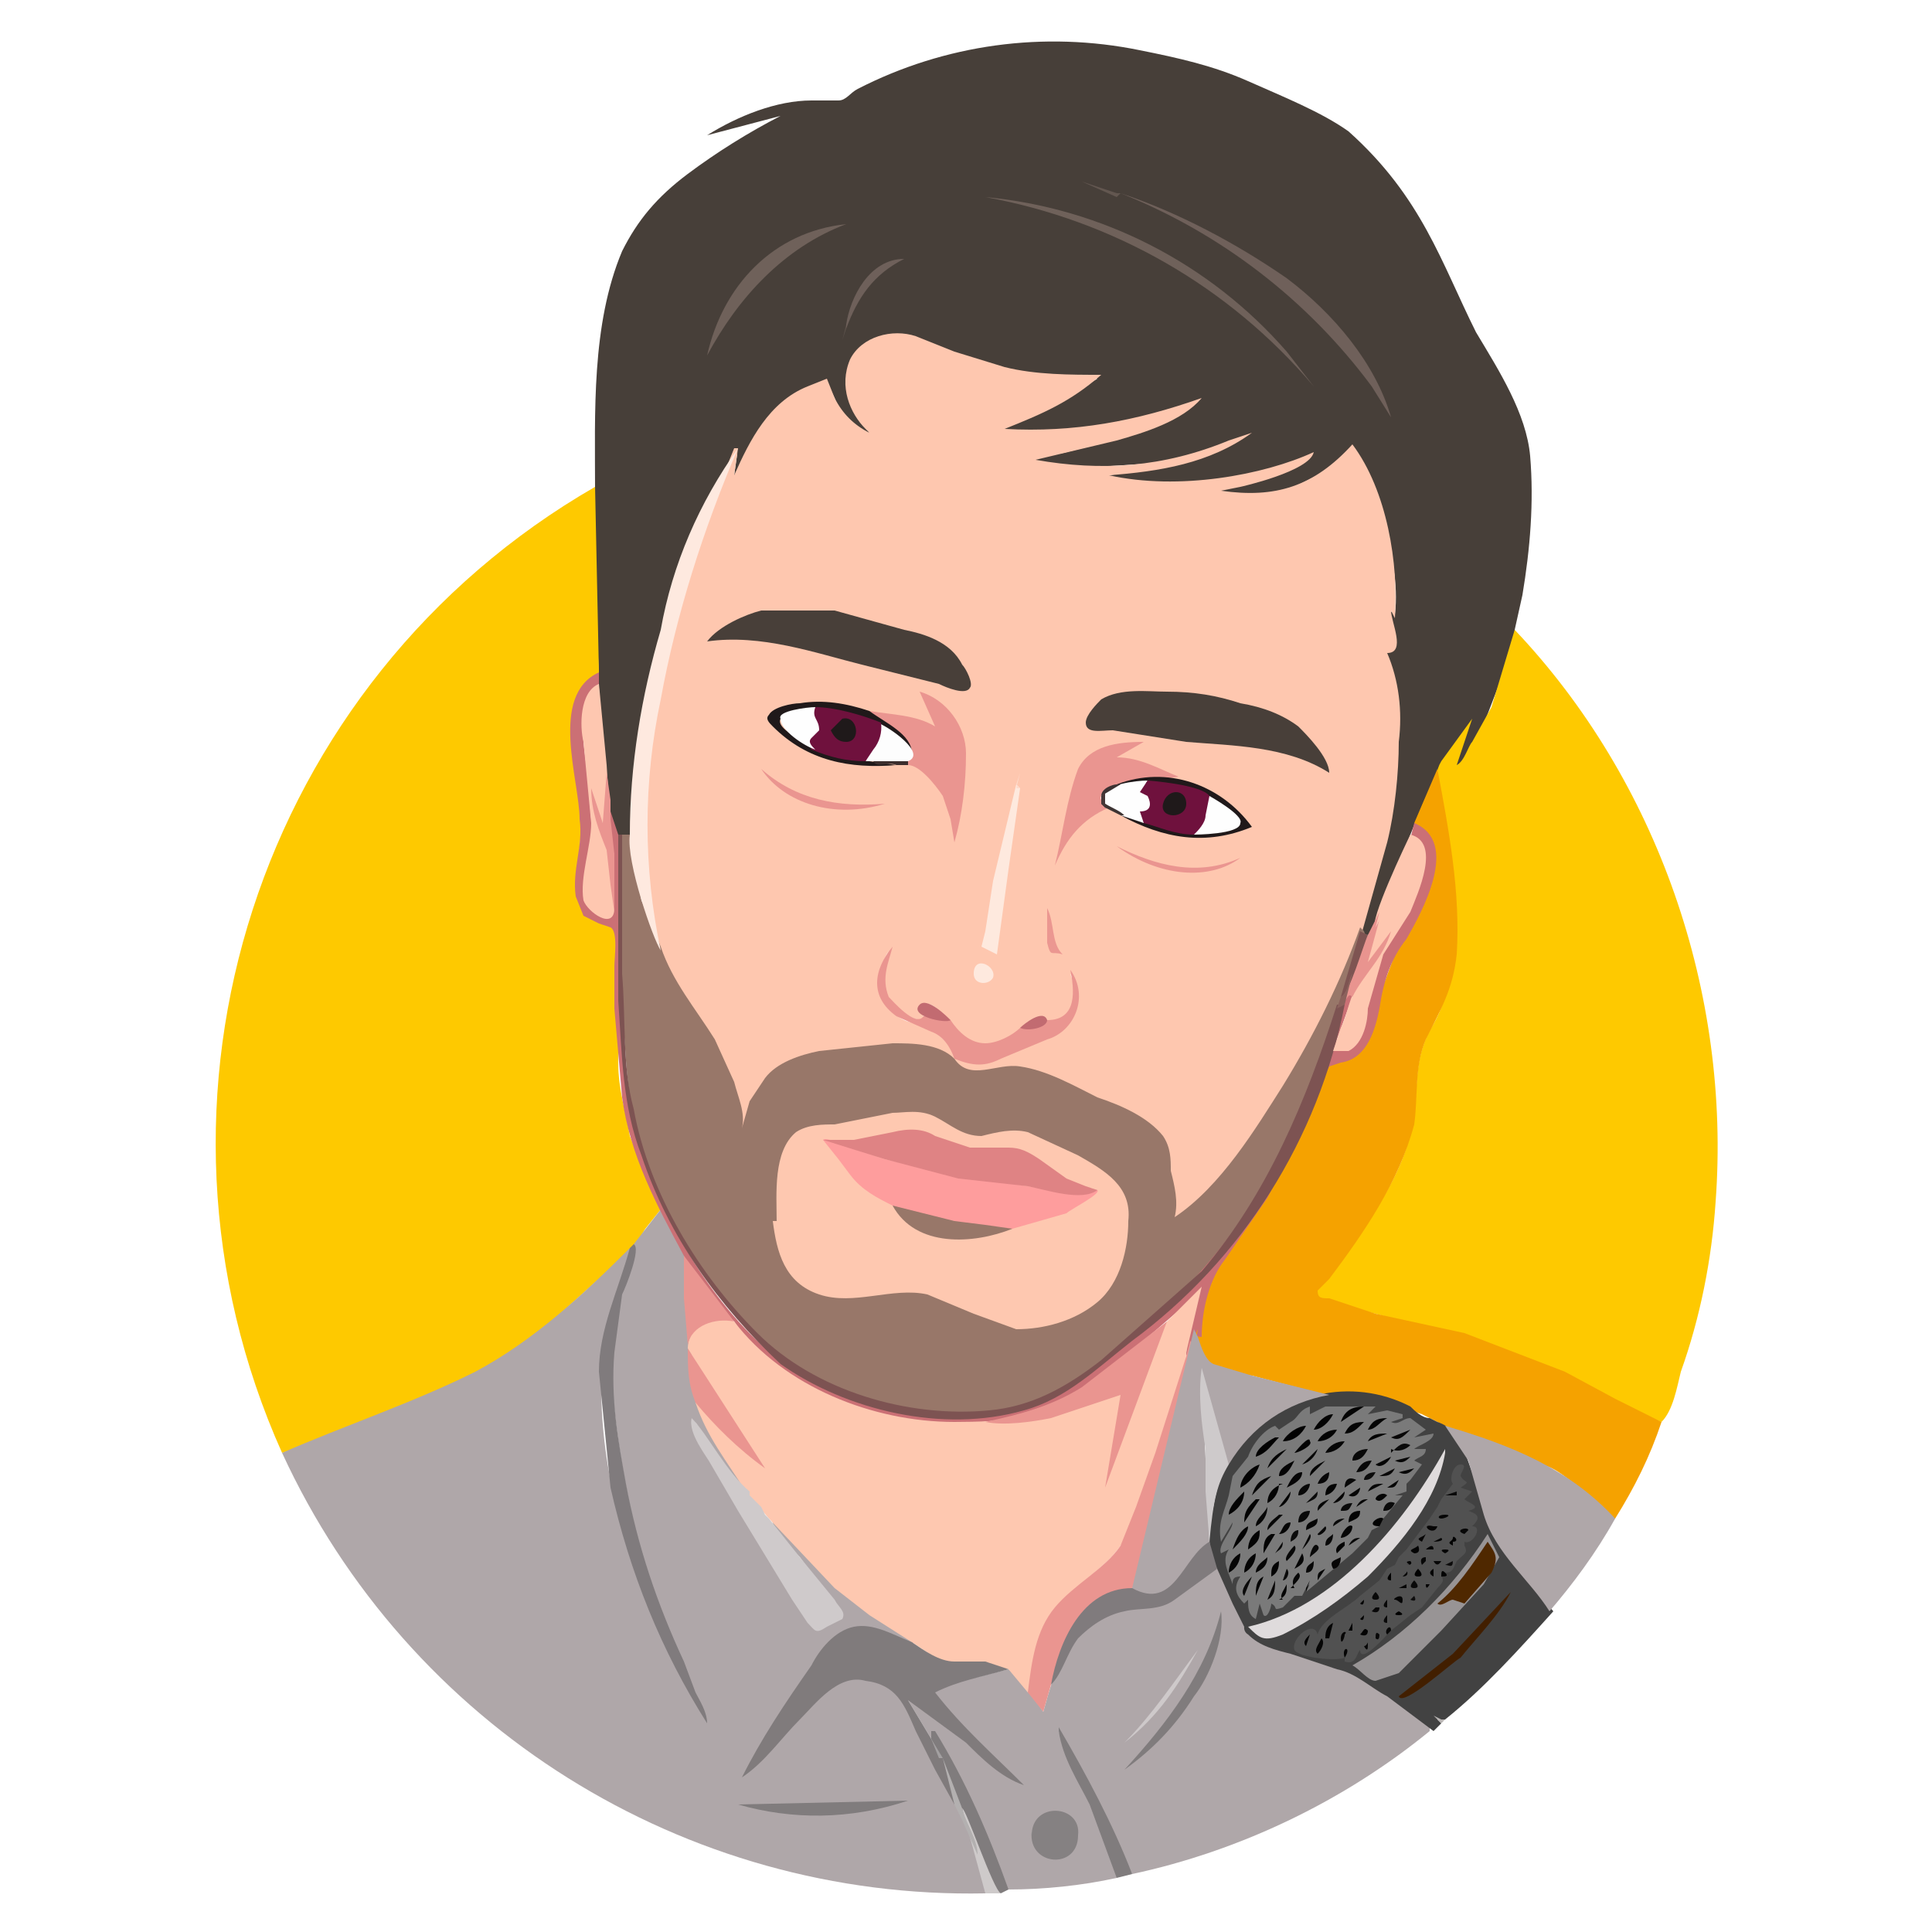
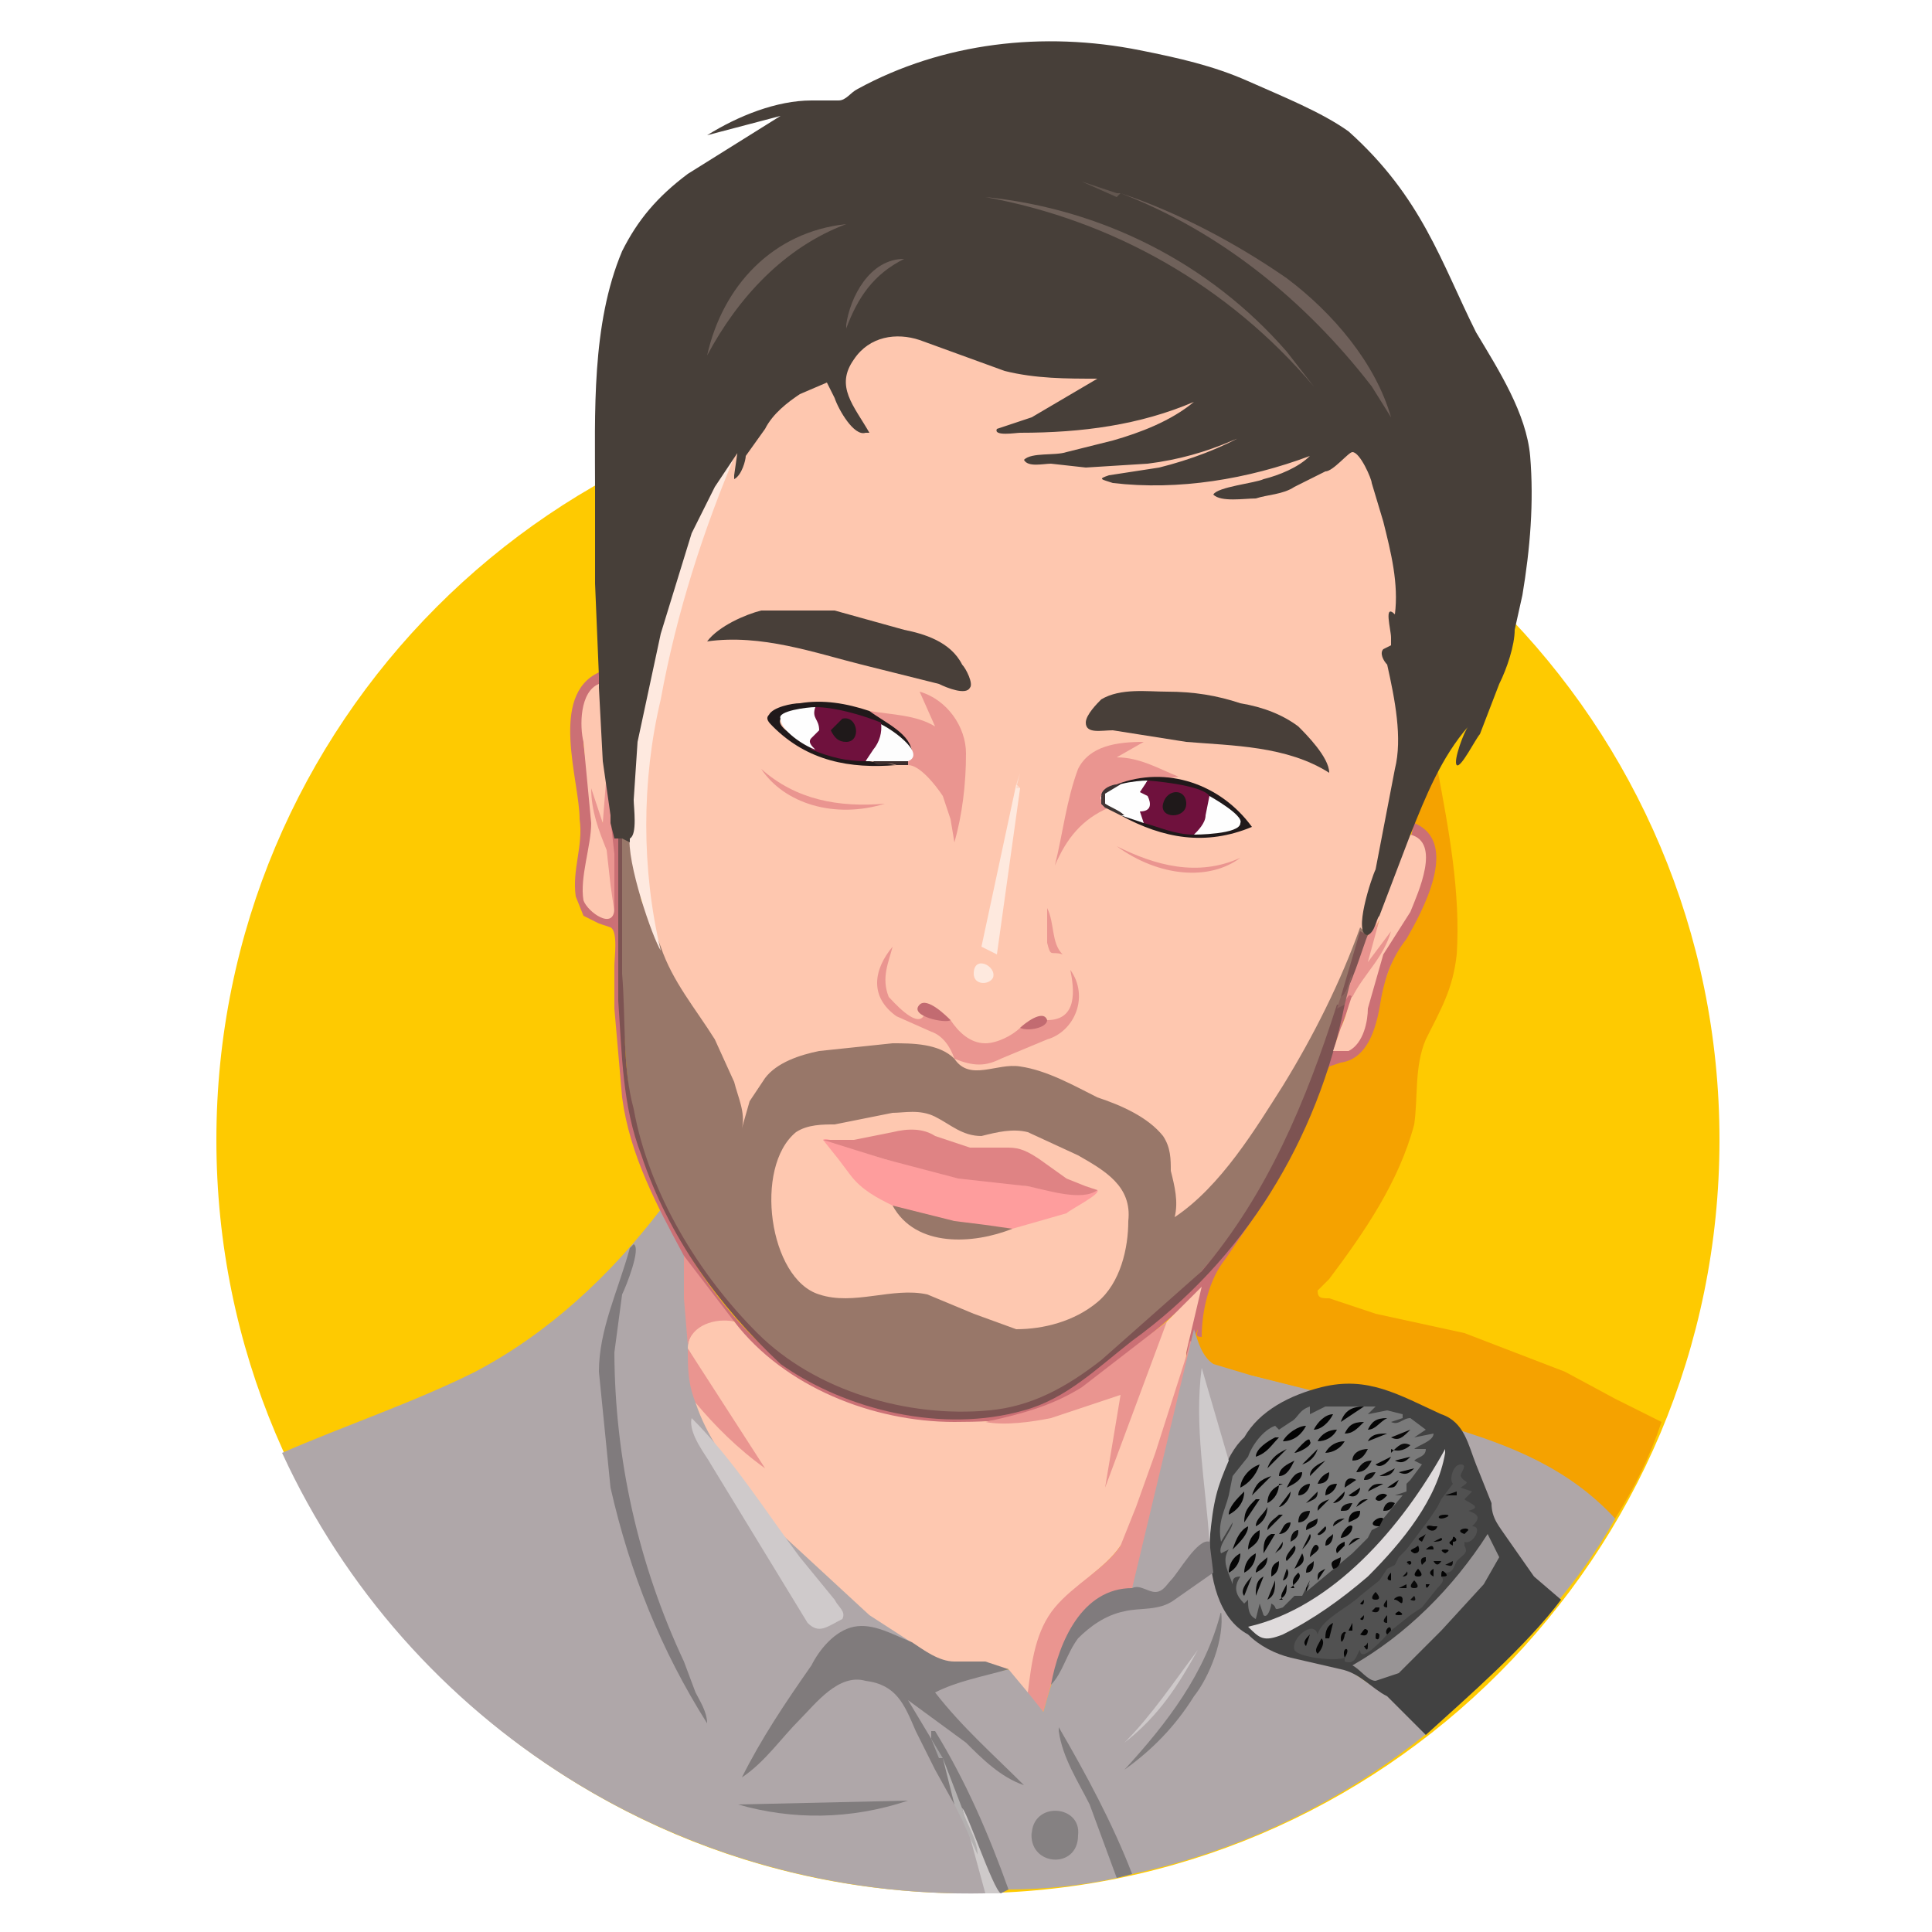
<svg xmlns="http://www.w3.org/2000/svg" width="500" height="500" viewBox="0 0 500 500" fill="none">
-   <path d="m394 154-2 9c0 4-2 10-4 14l-5 13c-1 1-5 9-6 8s2-9 3-10c-7 8-11 18-15 28l-8 21c-1 1-1 4-3 5-4 0 1-15 2-17l5-26c2-8 0-18-2-27-1-1-2-3-1-4l2-1v-2c0-2-2-9 1-6 1-8-1-16-3-24l-3-10c0-1-3-8-5-8-1 0-5 5-7 5l-8 4c-3 2-7 2-10 3-3 0-9 1-11-1 1-2 11-3 13-4 4-1 9-3 12-6-16 6-34 9-51 7-3-1-4-1-1-2l13-2c8-2 16-5 23-9h1l-5 2c-7 3-14 5-22 6l-16 1-9-1c-2 0-6 1-7-1 2-2 8-1 11-2l12-3c7-2 15-5 21-10-14 6-29 8-45 8-1 0-7 1-6-1l9-3 17-10c-8 0-16 0-24-2l-22-8c-6-2-13-1-17 5-5 7 0 12 4 19h-1c-3 1-7-6-8-9l-2-4-7 3c-3 2-7 5-9 9l-5 7c0 1-1 5-3 6v-1l1-7v1l-6 9-6 12-8 26-6 28-1 15c0 2 1 9-1 10v1l-2-1h-2l-1-4v-2l-2-14-1-19v-3l-1-24v-24c0-20-1-43 7-62 4-8 9-14 17-20a172 172 0 0 1 24-15l-19 5c8-5 18-9 27-9h7c2 0 3-2 5-3a111 111 0 0 1 73-10c10 2 19 4 28 8s19 8 26 13c19 17 24 34 33 52 6 10 13 21 14 32 1 12 0 24-2 36Z" fill="#473F39" />
-   <path d="m171 313-4 5-3 5-9 8c-8 7-16 15-25 21-14 7-28 14-43 19l-8 3-6 2a196 196 0 0 1 81-250l1 48-4 5c-2 3-2 5-2 8-1 7 0 14 1 20s0 13-1 20l2 8c1 3 3 3 6 4 2 1 4 1 4 4l-1 11v21c0 7 2 13 3 19l4 10 4 9Z" fill="#FEC900" />
-   <path d="M255 490A196 196 0 0 1 73 376c16-7 34-13 50-21 15-8 28-20 40-32 2 2-3 11-4 13l-3 15c-1 10 0 22 2 32 5 22 14 42 24 61-14-28-22-59-24-91 1-11 3-21 6-31l7-9c2 1 4 7 5 9 2 3 2 4 2 7l1 20c0 7 1 13 4 19l6 10c1 1 6 6 5 8-2 1-13-16-14-18 7 17 17 32 27 47 2 3 3 7 6 6 5-3 5-4 2-7l-8-11c-2-2-8-8-7-10 2 0 5 5 6 7l10 10 10 8c1 0 11 5 11 7-1 1-6-1-7-2l-7-2c-5 0-8 4-11 8-7 9-13 19-18 29 4-6 10-12 15-16 5-5 10-10 18-7 7 2 9 8 12 14l5 11 4 7 2 4 3 10c0 2 3 8 2 9Z" fill="#AFA7A9" />
-   <path d="M444 311c-1 15-4 30-9 44-1 4-2 10-5 13-16-6-31-15-48-21l-26-7-12-3c-4-1-4-2-2-5 10-13 22-27 24-44 1-8 0-15 5-23 4-7 5-16 6-24l-3-30c-1-4-4-9-1-14l8-11-4 12c2-1 3-5 4-6l5-9 6-20c37 39 56 94 52 148Z" fill="#FEC900" />
-   <path d="m370 447-12-9c-4-2-8-6-12-7l-13-4-6-2c-2 0-3-2-4-3l-3-7c-1-2-3-8-5-9s-8 5-9 6c-5 4-12 2-17 3-12 4-16 17-19 28-2-3-6-9-9-11l-12 3-7 2c-2 1 0 2 1 4 6 7 13 15 21 20l-20-15c-2-1-9-8-9-6l6 10 10 17 5 11c1 2 2 10 5 11 9 0 19-1 28-3 1-2-2-7-3-9l-4-11-5-10-3-8 14 27c0 3 3 8 5 10 28-6 55-19 77-37v-1Z" fill="#AFA7A9" />
-   <path d="M430 368c-3 9-7 17-12 25-2 1-7-6-8-7-4-3-7-6-11-7l-25-10-6-3-9-3c-5-2-10-1-16-2l-19-5-12-1-3-9 4-16 6-9c6-9 13-17 17-27l4-10c1-2 2-8 4-9l7-2c2-1 3-8 4-10l6-16c4-6 8-12 9-19 1-3 2-6 1-9l-2-3-3-3 6-14c3 16 6 32 5 48-1 9-4 14-8 22-3 7-2 15-3 22-4 15-13 28-22 40l-3 3c0 2 1 2 3 2l12 4 23 5 26 10 13 7 12 6Z" fill="#F5A200" />
-   <path d="M402 417c-9 10-18 20-28 28h-2l1 1-2 2-12-9c-4-2-8-6-13-7l-12-4c-4-1-8-2-11-5a2 2 0 0 1-1-2l-1-2-2-4-4-9c-3-4-2-12-1-16 1-6 3-12 7-16a35 35 0 0 1 44-10c1 1 3 3 5 3l2 1c6 2 7 8 9 13l4 10c0 4 2 6 4 9l7 10 6 7Z" fill="#424242" />
+   <ellipse cx="250.5" cy="295" rx="194.5" ry="195" fill="#FECA01" />
+   <path d="M255 490A196 196 0 0 1 73 376c16-7 34-13 50-21 19-10 35-25 48-42 2 1 4 7 5 9 12 19 106 141 79 168Z" fill="#AFA7A9" />
+   <path d="m370 447-12-9c-4-2-8-6-12-7l-13-4-6-2c-2 0-3-2-4-3l-3-7c-1-2-3-8-5-9s-8 5-9 6c-5 4-12 2-17 3-12 4-16 17-19 28-2-3-6-9-9-11-9 2-18 3-26 8l21 38c1 2 2 10 5 11 9 0 19-1 28-3l4-1c28-6 55-19 77-37v-1Z" fill="#AFA7A9" />
+   <path d="M430 368c-3 9-7 17-12 25-2 1-7-6-8-7l-12-6-24-11-6-3-9-3c-5-2-10-1-16-2l-19-5-12-1-3-9 4-16 6-9c6-9 13-17 17-27l4-10c1-2 2-8 4-9l7-2c2-1 3-8 4-10l6-16c4-6 8-12 9-19 1-3 2-6 1-9l-2-3-3-3 6-14c3 16 6 32 5 48-1 9-4 14-8 22-3 7-2 15-3 22-4 15-13 28-22 40l-3 3c0 2 1 2 3 2l12 4 23 5 26 10 13 7 12 6Z" fill="#F5A200" />
  <path d="M418 393c-5 9-11 17-17 24-5-8-14-15-17-25l-4-14-6-9c17 5 32 11 44 24Z" fill="#AFA7A9" />
  <path d="m261 489-2 1c-3-1-4-7-5-9l-3-8-5-11c-1-2-1-5-3-7l-2-5v-2h1c8 13 14 27 19 41Zm32-4-4 1-7-19c-3-6-7-12-8-19v-1c7 12 14 25 19 38Z" fill="#807C7D" />
  <path d="M259 490h-4l-6-22c1 0 8 21 10 22Z" fill="#CECACA" />
-   <path d="m374 445-1 1-2-2 2 1h1Z" fill="#B9B5B4" />
-   <path d="M190 123c4-9 9-19 19-23l5-2 2 5c2 4 5 7 9 9l-1-1c-4-4-7-11-4-18 3-6 11-8 17-6l10 4 13 4c8 2 17 2 25 2-8 7-15 10-25 14 18 1 34-2 51-8-5 6-15 9-22 11l-21 5c17 3 33 2 50-5l6-2c-11 8-24 10-37 11 18 4 40 0 53-6-1 5-19 9-19 9l-5 1c14 2 24-1 34-12 9 12 12 31 11 45l-1-2c0 3 4 11-1 11 3 7 4 15 3 23 0 8-1 18-3 26l-7 25-11 23c-8 15-11 28-22 40-2 2-9 9-12 10-1 1-3 2-4 0l-2-10c-2-8-2-10-10-15l-22-11c-4-1-7-3-12-1h-6c-1-1-5-4-4-6l5 2 6-1 12-6c7-2 12-9 7-16 2 5 1 13-6 13-4-3-6 1-9 3-4 2-7 3-11 2s-5-6-8-8c0-1-3-3-4-2-2 1 0 2 0 3-1 3-8-3-9-4-2-4-2-9 0-13-4 7-4 14 4 18 2 1 6 1 8 3 1 1 6 5 5 7h-15c-13 1-28-6-34 11l-6 7c-2-2-2-9-3-12l-5-12-8-11c-2-3-6-8-6-12 1-2-1-6-1-8l-1-8-1-18c0-22 4-44 12-65l5-16 4-9 2-5h1l-1 7Z" fill="#FEC7AF" />
+   <path d="m352 243 7-25c6-24 21-86 8-103l-46-48-125 8c-20 48-29 83-29 136-4 28 4 65 25 86 25-17 50-21 59-18 7 0 12-1 18 1 19 9 30 15 34 36 1 2 3 1 4 0 3-1 10-8 12-10 15-17 23-42 33-63Z" fill="#FEC7AF" />
  <path d="M171 245c3 9 9 16 14 24l5 11c1 4 3 8 2 12l2-7 4-6c3-4 9-6 14-7l19-2c5 0 12 0 16 4 4 6 11 1 17 2 7 1 14 5 20 8 6 2 13 5 17 10 2 3 2 6 2 9 1 4 2 8 1 12 12-8 21-23 28-34 8-13 15-27 20-41l1 1c1 2-2 6-2 8l-3 9-7 18c-4 11-9 23-15 33s-13 20-22 28-18 17-29 22c-20 12-47 8-67-3-10-6-17-15-24-24-7-10-13-21-17-32-5-13-5-27-6-41v-34c0-2-2-7 0-9h2l3 17 3 7 2 5Z" fill="#987769" />
-   <path d="M366 213c12 5 2 23-2 30-4 5-6 11-7 18-1 5-3 13-10 14l-3 1-2 4-4 10-10 20-11 16c-4 5-6 13-6 20-2 0-1-1-1-2l-3 7c0-6 2-11 3-16-11 9-21 19-33 26s-25 8-38 7-25-6-36-13c-5-3-10-8-13-13-5-5-11-11-13-17-7-13-14-26-16-41l-2-23v-11c0-2 1-9-1-10l-3-1-4-2-2-5c-1-7 2-13 1-20 0-10-8-32 5-38v3c-6 6-4 15-3 23l1 12c1 4-1 8-1 12-1 4-1 8 1 11 2 2 4 2 5 0v-6l1-7c0-2-3-10-1-12l2 6v36c1 12 1 25 4 38 5 21 17 43 33 58 17 15 45 22 67 16 11-3 20-10 28-17a156 156 0 0 0 44-57l7-19 3-9s3-7 4-4l-4 11c-1 4 1 3 4 1 4-5 4-13 6-19 2-7 7-12 10-19 1-3 3-7 2-11 0-3-1-1-3-4l1-4Z" fill="#CB7075" />
-   <path d="M163 216c0-18 3-36 8-53 3-17 10-33 20-47-9 21-16 43-20 65a156 156 0 0 0 0 65c-2-3-9-23-8-30Z" fill="#FEE9DF" />
-   <path d="M348 260a142 142 0 0 1-55 87c-9 7-17 15-28 18-21 6-46 0-63-12-16-15-29-33-36-54-5-13-5-26-6-40v-43h1v36c1 12 0 24 3 35 4 22 17 43 32 58s39 22 60 20c11-1 20-6 29-13l26-23c17-20 27-44 35-69h2Z" fill="#7D5352" />
+   <path d="M366 213c12 5 2 23-2 30-4 5-6 11-7 18-1 5-3 13-10 14l-3 1-2 4-4 10-10 20-11 16c-4 5-6 13-6 20-2 0-1-1-1-2l-3 7c0-6 2-11 3-16-11 9-21 19-33 26s-25 8-38 7-25-6-36-13c-5-3-10-8-13-13-5-5-11-11-13-17-7-13-14-26-16-41l-2-23v-11c0-2 1-9-1-10l-3-1-4-2-2-5c-1-7 2-13 1-20 0-10-8-32 5-38v3c-6 6-4 15-3 23l1 12c1 4-1 8-1 12-1 4-1 8 1 11 2 2 4 2 5 0v-6l1-7c0-2-3-10-1-12l2 6v36c1 12 1 25 4 38 5 21 17 43 33 58 17 15 45 22 67 16 11-3 20-10 28-17 19-15 34-35 44-57l7-19 3-9s3-7 4-4l-4 11c-1 4 1 3 4 1 4-5 4-13 6-19 2-7 7-12 10-19 1-3 3-7 2-11 0-3-1-1-3-4l1-4Z" fill="#CB7075" />
+   <path d="M163 216c0-18 3-36 8-53 3-17 10-33 20-47-9 21-16 43-20 65-5 21-5 44 0 65-2-3-9-23-8-30Z" fill="#FEE9DF" />
+   <path d="M348 260c-7 35-26 66-55 87-9 7-17 15-28 18-21 6-46 0-63-12-16-15-29-33-36-54-5-13-5-26-6-40v-43h1v36c1 12 0 24 3 35 4 22 17 43 32 58s39 22 60 20c11-1 20-6 29-13l26-23c17-20 27-44 35-69h2Z" fill="#7D5352" />
  <path d="M365 216c8 2 2 15 0 20l-7 11-4 14c0 3-1 9-5 11h-4l2-6c2-4 2-8 5-12l5-16-1 2c-2-1 8-22 9-24Zm-206 19c0 6-7 1-8-2-1-6 2-14 2-20l-2-21c-1-4-1-13 4-15l2 21 1 16c-2 2-5-8-5-10l3 13 3 8v11-1Z" fill="#FEC7B0" />
-   <path d="M255 51a118 118 0 0 1 78 40l7 9c-22-26-52-43-85-49Z" fill="#6F615A" />
-   <path d="M290 50c15 5 30 13 43 22 12 9 23 22 27 36l-5-8a150 150 0 0 0-65-50Z" fill="#6F605A" />
-   <path d="M219 58c-16 6-28 19-36 34 4-18 17-32 36-34Z" fill="#6F615A" />
  <path d="m159 236-1-7-1-9c-2-5-4-10-4-16l3 9 1-13 1 7v5l1 9v15Z" fill="#EA9590" />
  <path d="m357 236-1 4 1-2-3 11 6-8c-2 7-7 11-10 17-1-1-1 0-2 1-1-2 2-7 2-8 1-2 2-8 4-9l3-6Z" fill="#E9948F" />
-   <path d="M219 84c1-7 6-17 15-17-8 4-12 10-15 18v-1Z" fill="#6E605A" />
  <path d="M354 242c-1 2-5 16-7 16l5-17 2 1Z" fill="#7E5452" />
-   <path d="m290 50-1 1-9-4 9 3h1Z" fill="#635750" />
  <path d="M219 84v1l-1 3 1-4Z" fill="#5E524C" />
  <path d="m203 30 1-1-1 1Z" fill="#97928F" />
-   <path d="M164 322c2 1-2 11-3 13l-2 15c-1 12 1 23 3 34 3 16 8 31 15 46l3 8c1 2 3 5 3 8-12-19-20-39-25-61l-3-30c0-11 5-21 8-32l1-1Z" fill="#807B7D" />
-   <path d="m300 344 11-11-4 17c0 5-2 10-4 14l-8 25c-2 4-2 8-5 11-4 6-12 10-17 17l-4 9c-1 2-1 11-3 12l-5-6-5-1h-8l-6-2-6-4-11-7-9-7-17-18-6-7c-5-8-10-14-13-23 2 0 7 7 8 8l9 8-10-15-9-15c0-6 7-9 12-7 13 17 36 26 57 26 12 0 24-1 36-5l7-3c2 1 2 5 1 6l-5 19c1-7 5-17 8-23 2-7 2-12 6-18Z" fill="#FEC8B0" />
+   <path d="M164 322c2 1-2 11-3 13l-2 15a190 190 0 0 0 18 80l3 8c1 2 3 5 3 8-12-19-20-39-25-61l-3-30c0-11 5-21 8-32l1-1Z" fill="#807B7D" />
+   <path d="m300 344 11-11-4 17c0 5-2 10-4 14-3 10-5 28-13 36-4 6-12 10-17 17-2 4-5 20-7 21l-5-6-5-1h-8l-6-2-17-11-26-24-6-8c-5-8-10-14-13-23 2 0 7 7 8 8l9 8-10-15-9-15c0-6 7-9 12-7 13 17 36 26 57 26 12 0 24-1 36-5l7-3c2 1 2 5 1 6l-5 19c1-7 5-17 8-23 2-7 2-12 6-18Z" fill="#FEC8B0" />
  <path d="M236 425c3 2 7 5 11 5h8l6 2c-7 2-13 3-19 6 7 9 15 16 23 24-6-2-11-7-15-11l-15-11 6 10 4 8c0 1 3 8 2 9l-5-9-5-10c-3-7-5-12-13-13-7-2-13 6-17 10-5 5-9 11-15 15 5-10 11-19 18-29 2-4 6-9 11-10s10 2 15 4Z" fill="#807B7C" />
-   <path d="m199 393 8 10 9 11c1 2 3 3 2 5l-4 2c-3 2-3 1-5-1l-4-6-14-23-7-12c-1-2-6-8-5-12 4 4 9 14 15 19v1l3 3 1 2 1 1Z" fill="#CFCACB" />
+   <path d="m207 403 9 11c1 2 3 3 2 5-4 2-6 4-9 1l-25-41c-1-2-6-8-5-12 11 11 19 24 28 36Z" fill="#CFCACB" />
  <path d="m178 349 20 31c-7-5-13-11-18-17-2-5-2-9-2-14Z" fill="#EA9590" />
  <path d="M235 466c-15 5-30 5-44 1l44-1Z" fill="#807C7D" />
  <path d="M190 342c-5-1-11 1-12 6l-1-12v-11l13 17Z" fill="#EA9590" />
  <path d="m247 467-3-12 5 13c1 4 4 8 4 12l-4-9-2-4Z" fill="#B3B0B0" />
  <path d="M266 438c1-8 2-16 7-22s13-10 17-16l4-10 5-14 8-25 1-4c2 2-1 11-2 13l-4 14-6 28-2 6c0 3-1 3-3 4-3 0-6 2-9 4-6 5-7 13-10 20l-2 7-4-5Z" fill="#EA9590" />
-   <path d="M272 436c2-11 8-25 21-25 2-1 4 1 6 1s3-2 4-3c2-2 7-11 10-10l2 7-11 8c-4 3-9 2-13 3-5 1-9 4-12 7-3 4-4 9-7 12Z" fill="#807B7D" />
  <path d="M267 475c0-9 13-8 12 0 0 9-13 8-12-1v1Z" fill="#858182" />
  <path d="M291 458c11-12 21-25 25-41 1 7-3 17-7 22-5 8-11 14-18 19Z" fill="#807C7D" />
  <path d="M291 451c7-7 13-16 19-24-5 9-10 17-19 24Z" fill="#CEC9CA" />
-   <path d="M313 399c-7 4-9 18-20 12l16-67 1 2c1 3 2 6 4 7l10 3 20 5c-11 2-20 8-26 18-2-1-3-8-4-11l-3-12 2 43Z" fill="#AFA7A9" />
+   <path d="m293 411 16-67c1 3 2 7 5 9l10 3 20 5c56 16-4 76-51 50Z" fill="#AFA7A9" />
+   <path d="M404 414c-9 12-24 25-35 35l-10-10c-4-2-7-6-12-7l-13-3c-4-1-8-3-11-6-15-8-11-42-1-51 4-7 12-11 20-13 12-3 20 2 31 7 6 2 7 8 9 13l4 10c0 4 2 6 4 9l7 10 7 6Z" fill="#424242" />
  <path d="m357 395-2 1-1 2-4 4-12 10 1-2-1 1-1 2h-2l-3 3c-3 1-1 0-3-1 0 1-1 4-2 3l-1-3-1 4c-2-1-2-3-2-5l-1 1c-2-2-3-4-1-7-2 0-2 1-2 2-1-3-3-6-1-9l-2 1c-1-2 3-6 3-8l-3 5c-1-5 1-8 2-12l1-5 4-5c1-3 4-7 7-8l1 1 3-2c2-1 2-3 5-4v2l4-2h13l-2 2 5-1 4 1v1l-3 1c2 1 3-1 5-1l4 3-3 2 5-1c0 2-4 3-5 4h3c0 2-2 2-3 3l2 1-3 4-1 1v2l-3 1h2l-5 6-2 1 1 1Z" fill="#7A7A7A" />
  <path d="M348 429c-2 1-12 0-13-2-1-3 5-8 6-4 1-4 8-7 11-10l5-4 2-3 2-1 1-2 2-2 6-8 2-3 1-2 3-4c-1-1 0-5 2-5s0 2 0 3c1 2 3 1 0 3l3 1-2 2c1 1 5 2 1 3 3 1 3 2 1 4 3 0 0 5-2 4v1c1 2 0 2-2 4-1 2-1 3-3 3l-1 1c1 1 0 2-1 3l-4 5-3 2-5 4-1 1s-7 8-7 4c-1 1-1 4-4 3v-2 1Z" fill="#515151" />
  <path d="M374 376c-2 12-11 23-20 32-7 6-14 11-22 15-5 2-6 1-9-2 22-5 40-26 51-46v1Z" fill="#DFDBDC" />
  <path d="M350 431c14-8 26-20 35-34l3 6-4 7-11 12-11 11-6 2c-2 0-4-3-6-4Z" fill="#989495" />
-   <path d="m313 399-1-13v-11c-1-6-2-14-1-21l7 25c-3 5-4 9-5 20Z" fill="#CECACB" />
-   <path d="M391 412c-3 6-9 12-13 17-2 1-15 13-16 10l14-11 15-16Z" fill="#421F00" />
+   <path d="M313 399c-1-15-4-30-2-45l7 24c-3 7-4 10-5 21Z" fill="#CECACB" />
  <path d="M357 395c-4 0 0-3 1-2l-1 2Z" fill="#040404" />
  <path d="m338 411 1-2-1 3v-1Z" fill="#060606" />
  <path d="M348 429c-1-3 2-3 0 0Z" fill="#040404" />
  <path d="M359 423c-1-1 1-3 1-1l-1 1Z" fill="#070707" />
  <path d="M373 408c0-1 0-2 1-1s0 1-1 1Z" fill="#030303" />
  <path d="m371 444-2-2 2 2Z" fill="#989596" />
  <path d="M244 455h-1l-2-5 3 5Z" fill="#A3A0A1" />
  <path d="M183 166c3-4 10-7 14-8h19l18 5c5 1 12 3 15 9 1 1 3 5 2 6-1 2-6 0-8-1l-20-5c-12-3-26-8-40-6Zm161 34c-11-7-25-7-37-8l-19-3c-3 0-7 1-7-2 0-2 3-5 4-6 5-3 12-2 17-2 7 0 13 1 19 3 6 1 11 3 15 6 2 2 8 8 8 12Z" fill="#483F39" />
  <path d="M225 184c6 1 12 1 17 4l-4-9c7 2 12 9 12 16 0 8-1 16-3 23l-1-6-2-6c-2-3-6-8-9-8-1-1 1-2 1-3-1-2-2-5-5-6l-6-5Zm62 25c-7 3-11 8-14 15 2-8 3-17 6-25 3-6 10-7 17-7l-7 4c6 0 11 3 16 5l-6 1-8 1c-2 0-5 1-5 3-1 2 1 1 1 3Zm-40 65c-1-3-3-6-6-7l-9-4c-7-5-6-12-1-18-1 4-3 8-1 13 1 1 7 8 9 5 2-1 5 1 7 1 2 3 5 6 9 6 3 0 7-2 9-4l7-2c8 0 7-8 6-13 5 7 1 16-6 18l-12 5c-4 2-7 2-12 0Z" fill="#EA9590" />
  <path d="M225 184c4 3 11 6 11 11v1c-4-6-8-8-15-10l-10-2c-2 0-8 0-9 2s3 4 4 5c3 2 6 4 10 4l9 2 7 1c-12 1-23-1-32-10-1-1-2-2-1-3 1-2 6-3 8-3 6-1 12 0 18 2Z" fill="#20191A" />
-   <path d="m264 204-3 21-3 22-4-2 1-4 2-13 6-25c1 0 1 0 0 0l1 1Z" fill="#FEE9DE" />
+   <path d="m264 204-6 43-4-2 9-42c1 0 1 0 0 0l1 1Z" fill="#FEE9DE" />
  <path d="M289 203c13-5 27 0 35 11-12 5-23 3-34-3h1l8 2 8 2c2 1 14 1 13-3l-5-4-8-4h-17l-1-1Z" fill="#20191A" />
  <path d="M229 208c-13 4-26 0-32-9 9 8 20 10 32 9Zm60 11c10 5 21 8 32 3-8 6-21 5-32-3Z" fill="#EA9590" />
  <path d="M246 264c-1 1-11-1-8-4 2-2 7 3 8 4Z" fill="#C26B71" />
  <path d="M252 252c0-5 6-2 5 1-1 2-5 2-5-1Z" fill="#FEE9DE" />
  <path d="M275 247c-3-1-3 1-4-3v-9c2 4 1 9 4 12Z" fill="#EB9791" />
  <path d="M271 264c0 2-5 3-7 2 1-1 6-5 7-2Z" fill="#C26B71" />
  <path d="M291 211h-1l-4-2-1-1h1c2 0 3 1 5 3Z" fill="#3D3433" />
  <path d="M232 198c-2-1-5 1-6-1h9v1h-3Z" fill="#3C2E2D" />
  <path d="m264 204-1-1 1-3-1 4h1Z" fill="#FEDBCC" />
-   <path d="M201 316c0-7-1-18 5-23 3-2 7-2 10-2l15-3c3 0 7-1 11 1s7 5 12 5c4-1 8-2 12-1l13 6c7 4 14 8 13 17 0 7-2 16-8 21s-14 7-21 7l-11-4-12-5c-9-2-19 3-28 0s-11-11-12-19h1Z" fill="#FEC8B0" />
+   <path d="M206 293c3-2 7-2 10-2l15-3c3 0 7-1 11 1s7 5 12 5c4-1 8-2 12-1l13 6c7 4 14 8 13 17 0 7-2 16-8 21s-14 7-21 7l-11-4-12-5c-9-2-19 3-28 0-13-4-17-33-6-42Z" fill="#FEC8B0" />
  <path d="M347 258c2-1 2-5 3-6l-2 8-2 1 1-3Z" fill="#8B625C" />
  <path d="m302 342-16 43 4-24-18 6c-5 1-12 2-17 1 9-2 17-4 25-9l22-17Z" fill="#EA9590" />
  <path d="m197 390-2-3 2 3Z" fill="#BBAEAE" />
  <path d="m198 392-1-2 1 2Z" fill="#B9ACAC" />
-   <path d="m199 393-1-1 1 1Zm-4-6-1-1 1 1Z" fill="#AFA7A9" />
  <path d="M331 372c-2 2-3 4-6 5 0-2 3-4 5-5h1Z" fill="#020202" />
  <path d="M321 385c0-2 2-5 5-6-1 3-3 5-5 6Z" fill="#030303" />
  <path d="M332 373c1-2 4-4 6-4-1 2-3 4-6 4Z" fill="#020202" />
  <path d="M318 392c0-2 2-4 4-6 0 3-2 5-4 6Zm27-26c-1 2-3 4-5 4 1-2 3-4 5-4Z" fill="#030303" />
  <path d="m333 375-5 5c1-3 3-4 5-5Z" fill="#040404" />
  <path d="m329 382-5 5c1-3 2-4 5-5Z" fill="#030303" />
  <path d="m353 364-6 4c1-3 3-4 6-4Z" fill="#040404" />
  <path d="m326 388-4 6c0-3 1-4 3-6h1Zm-3 7c0 2-2 4-4 6 1-3 2-5 4-6Zm18-22c1-2 3-3 5-3-1 2-3 3-5 3Zm-6 3s4-5 4-3c1 1-3 3-4 3Z" fill="#030303" />
  <path d="M331 382c0-2 2-3 4-4-1 2-2 4-4 4Z" fill="#050405" />
  <path d="M353 368c-2 2-3 3-5 3 1-2 2-3 5-3Zm-22 16c0 2-1 4-3 5 0-2 1-4 4-5h-1Zm-6 18c0 2-1 4-3 5 0-2 1-4 3-5Z" fill="#040404" />
  <path d="M343 376c1-2 3-3 5-3a6 6 0 0 1-5 3Zm-6 3 4-4a6 6 0 0 1-4 4Z" fill="#050505" />
  <path d="M337 381c0 2-2 3-4 4 1-2 2-4 4-4Z" fill="#060506" />
  <path d="M321 402c0 2-1 4-3 5 0-2 1-4 3-5Zm4 11c0-2 0-4 2-5l-2 5Z" fill="#050505" />
  <path d="M328 390c0 2-1 4-3 5 0-2 2-3 3-5Z" fill="#060606" />
  <path d="m328 414 2-5c0 2 0 4-2 5Z" fill="#0A0909" />
  <path d="m324 408-2 5c-1-1 0-3 2-5Z" fill="#0A0A0A" />
  <path d="M334 386c0 2-2 4-3 4l3-4Z" fill="#040404" />
  <path d="M339 382c0-2 2-3 4-4l-4 4Z" fill="#050505" />
  <path d="m359 371-5 2c1-2 3-2 5-2Z" fill="#030303" />
  <path d="M339 384c0 1-1 3-3 3 0-2 2-3 3-3Z" fill="#070707" />
  <path d="M359 367c-2 1-3 3-5 3 1-2 2-3 5-3Z" fill="#040404" />
  <path d="M360 376c2-2 3-3 5-2-1 1-3 2-5 1v1Z" fill="#0A0A0A" />
  <path d="m330 397-3 5c0-2 0-4 2-5h1Z" fill="#030303" />
  <path d="M354 375c-1 2-2 3-4 3 0-2 2-3 4-3Z" fill="#080808" />
  <path d="M323 401c0-2 1-4 3-5 0 2 0 3-3 5Z" fill="#040404" />
  <path d="M334 394c0 1-1 3-3 3 1-1 1-3 3-3Z" fill="#050505" />
  <path d="m332 392-4 4c0-2 2-3 3-4h1Zm21-20-4 2 4-2Z" fill="#070707" />
  <path d="M365 377c-1 1-2 2-4 1l4-1Z" fill="#060606" />
  <path d="m360 372 5-2c-2 2-3 3-5 2Z" fill="#080707" />
  <path d="m350 380-4 2 4-2Z" fill="#040404" />
  <path d="M328 403c0 2-1 3-3 4 0-2 2-3 3-4Z" fill="#050505" />
  <path d="M329 408c0-2 0-3 2-4 0 1 0 3-2 4Z" fill="#030303" />
  <path d="m335 406 2-4c1 2 0 3-2 4Zm13-29-3 2 3-2Z" fill="#060606" />
  <path d="m332 409 1-3c1 1 0 3-1 3Z" fill="#0A0A0A" />
  <path d="M341 384a5 5 0 0 1 3-3c0 2-1 3-3 3Z" fill="#070607" />
  <path d="m333 392 3-3-3 3Z" fill="#070707" />
  <path d="m349 387 3-2c0 1-1 3-3 2Z" fill="#050505" />
  <path d="m358 384-4 2c1-2 2-2 4-2Z" fill="#060606" />
  <path d="m344 388-3 3c0-1 0-2 3-3Z" fill="#050505" />
  <path d="m337 401 2-4c1 1-2 4-2 4Z" fill="#060606" />
  <path d="M335 411c-1-2 0-3 1-4 1 1 0 2-2 4h1Z" fill="#070707" />
  <path d="M336 394c0-2 1-3 3-3 0 1-1 3-3 3Z" fill="#090909" />
  <path d="m355 376 4-2-4 2Z" fill="#070707" />
  <path d="M343 400c0-2 1-2 2-3 0 2-1 3-2 3Z" fill="#080808" />
  <path d="M347 398c0-1 2-4 3-3 0 2-2 3-3 3Z" fill="#060606" />
  <path d="m356 379 4-2c-1 2-3 3-4 2Z" fill="#030303" />
  <path d="M355 378c-1 2-2 3-4 3 1-2 2-3 4-3Z" fill="#080808" />
  <path d="m348 393-3 2c0-1 1-2 3-2Z" fill="#090909" />
  <path d="M333 404c-1-1 2-4 2-4 1 1-1 3-2 4Z" fill="#080808" />
  <path d="m330 402 2-3c0 2-1 2-2 3Z" fill="#060606" />
  <path d="M349 394c0-2 1-3 3-3 0 2-1 2-3 3Z" fill="#040404" />
  <path d="M356 381c-1 2-2 2-3 2 0-1 1-2 3-2Z" fill="#0C0C0C" />
  <path d="m342 404 2-3-2 3Z" fill="#060606" />
  <path d="m357 382 4-2c-1 2-2 2-4 2Z" fill="#090808" />
  <path d="M346 384a4 4 0 0 1-3 3c0-2 1-3 3-3Zm16-1c-1 2-1 2-3 2l3-2Z" fill="#030303" />
  <path d="M332 414c-1-1 0-2 1-4 0 2 0 3-2 4h1Z" fill="#050505" />
  <path d="M334 399c0-2 1-3 2-3 0 1 0 2-2 3Z" fill="#0B0B0B" />
  <path d="m343 406-2 3c0-2 0-2 2-3Z" fill="#070707" />
  <path d="m352 398-3 2c1-2 2-2 3-2Z" fill="#080808" />
  <path d="M366 380c-1 1-2 2-4 1l4-1Z" fill="#070707" />
  <path d="m345 389 3-3c0 2-2 3-3 3Z" fill="#050404" />
  <path d="M347 403c0 2-1 3-2 3-1-2 0-2 2-3Z" fill="#070606" />
  <path d="m338 389 3-3c0 2-1 2-3 3Z" fill="#090909" />
  <path d="M341 393c0 2-1 2-3 3 0-2 1-2 3-3Z" fill="#060606" />
  <path d="m348 400-2 2c-1-2 2-3 2-3v1Z" fill="#030303" />
  <path d="M339 403c0-1 1-4 2-3s-1 2-2 3Zm4-8c1 1-2 3-2 2l2-2Z" fill="#080808" />
  <path d="M347 391c0-1 1-2 3-2-1 2-1 2-3 2Z" fill="#090909" />
  <path d="m351 383-3 2c0-2 1-3 3-2Z" fill="#080808" />
  <path d="M338 407c0-2 1-2 2-3 0 1 0 3-2 3Z" fill="#070707" />
  <path d="M361 389c-1 2-2 2-3 2 0-1 1-3 3-2Z" fill="#0A0A0A" />
  <path d="M351 390c1-2 2-2 3-2l-3 2Z" fill="#050505" />
  <path d="m343 393 2-2-2 2Z" fill="#0A0909" />
  <path d="M359 387c-1 1-2 2-3 1 0-1 2-2 3-1Z" fill="#050505" />
  <path d="M342 424c1 1 0 3-1 4-1-1 0-2 1-4Z" fill="#060606" />
  <path d="M373 393c-1 0-1-1 1-1s0 1-1 1Zm-30 31c0-1 0-3 2-4l-1 4h-1Z" fill="#050505" />
  <path d="M371 395h1c-1 3-5-1-1 0Z" fill="#060505" />
  <path d="m376 394 3-1-3 1Z" fill="#080808" />
  <path d="M377 387h-3l3-1v1Z" fill="#090909" />
  <path d="M347 424c0-2 2-2 1-1 0 1-1 3-1 1Z" fill="#070606" />
  <path d="m339 423-1 3c-1-1 0-2 1-3Z" fill="#020202" />
  <path d="M368 399c-2-1 0-1 1-2l-1 2Z" fill="#070606" />
  <path d="m376 395-2 1 2-1Z" fill="#070707" />
  <path d="M364 411h-2l2-1v1Z" fill="#050505" />
  <path d="M379 397c-3-1 1-2 1-1l-1 1Z" fill="#060606" />
  <path d="m350 426 1-2-1 2Z" fill="#040404" />
  <path d="M356 414c-2 0 0-2 0-2s2 2 0 2Z" fill="#080808" />
  <path d="M366 411c-2 0 0-2 0-2s2 2 0 2Z" fill="#090909" />
  <path d="m363 408 1-1c0-1 1 1-1 1Z" fill="#060606" />
  <path d="m360 411-2 1 2-1Z" fill="#050505" />
  <path d="m371 399 2-1c1 1-2 1-2 1Zm-5 3c-2-1 0-1 1-2 0 0 1 2-1 2Z" fill="#040404" />
  <path d="M359 416c-2 0 0-2 0-2v2Z" fill="#090909" />
  <path d="M350 420v2h-1l1-2Z" fill="#010101" />
  <path d="M362 418c-2 0 0-1 0-1s2 1 0 1Z" fill="#000" />
  <path d="M376 400c-2-1 0-1 0-2s2 1 0 1v1Z" fill="#020202" />
  <path d="M360 409c-2 0 0-2 0-2v2Z" fill="#010101" />
  <path d="M363 414c0 2-1 0-2 0s2-2 2 0Z" fill="#050505" />
  <path d="M353 414c0 2-1 1-1 1l1-1Z" fill="#020202" />
  <path d="M359 420c-2 0 0-2 0-2v2Z" fill="#090909" />
  <path d="M357 416c0 2-2 1-2 1l1-1h1Z" fill="#080708" />
  <path d="M365 405c-2-1 0-1 0-1s1 1-1 1h1Z" fill="#050505" />
  <path d="M369 410h1s-1 2-1 0Z" fill="#040304" />
  <path d="M371 408c-2-1 0-2 0-2v2Z" fill="#050505" />
  <path d="M354 422c0 2-2 1-2 1 1-1 1-2 2-1Z" fill="#030303" />
  <path d="M353 418c0 2-1 1-1 1l1-1Z" fill="#010101" />
  <path d="M366 413c1 2-1 1-1 1l1-1Z" fill="#0E0D0D" />
  <path d="M371 401h-2s2-2 2 0Z" fill="#060606" />
  <path d="M354 426c0 2-1 0-1 0 1 0 1-2 1 0Z" fill="#070707" />
  <path d="M376 404c0 2-1 1-2 1l2-1Z" fill="#0C0B0B" />
  <path d="M374 401c2 0 0 1 0 1s-2-1 0-1Z" fill="#040404" />
  <path d="M378 402h-2 2Zm-7 2h2s-1 2-2 0Z" fill="#070707" />
  <path d="M367 408c-2 0 0-2 0-2s2 2 0 2Z" fill="#010101" />
  <path d="m369 404-1 1s-1-2 1-2v1Z" fill="#070707" />
  <path d="M357 423c0 2-1 1-1 1 0-1 0-2 1-1Z" fill="#080808" />
-   <path d="m379 415-3-1c-1 0-3 2-4 1 5-4 9-10 13-16 2 3 3 4 1 8l-7 8Z" fill="#4F2800" />
  <path d="M235 197h-11l2-4 1-6c3 1 13 8 8 10Z" fill="#FDFDFD" />
  <path d="M291 211c-2-2-7-3-6-5 1-3 9-4 12-4-2 3 1 4 1 6v3l-2 2-6-2h1Z" fill="#FEFEFE" />
  <path d="m290 203-5 3c0-2 3-3 4-3h1Z" fill="#3D3333" />
  <path d="m285 206 1-1v4l-1-1v-2Z" fill="#463737" />
  <path d="M228 187a9 9 0 0 1-2 7l-2 3c-5 0-9-1-14-3l-1-3c0-2 2-2 2-3 1-2-2-3 0-5 5 0 12 2 17 4Z" fill="#6F113D" />
  <path d="M211 183c-1 3 1 3 1 6l-2 2c-1 1 0 2 1 3-3-1-9-5-9-8-1-2 7-3 9-3Z" fill="#FEFEFE" />
  <path d="m296 213-1-3c3 0 3-2 2-4l-2-1 2-3s14 1 16 4c3 3 0 9-4 10-5 0-9-2-13-3Z" fill="#6F113D" />
  <path d="M309 216c1-1 3-3 3-5l1-5s9 5 8 7c0 3-12 3-12 3Z" fill="#FEFEFE" />
  <path d="M231 312c-4-2-8-4-11-8l-3-4-4-5c1-1 6 2 7 2l9 3 18 4 19 3c6 1 12 2 18 1 1 1-7 5-8 6l-14 4c-5 1-11-1-15-2-5-1-13-1-16-4Z" fill="#FE9D9D" />
  <path d="M284 308c-4 3-13 0-18-1l-18-2-19-5-16-5h8l10-2c4-1 8-1 11 1l9 3h10c3 0 5 1 8 3l7 5 5 2 3 1Z" fill="#DF8384" />
  <path d="m231 312 16 4 8 1 7 1c-10 4-25 5-31-6Z" fill="#987769" />
  <path d="M219 192c-2 0-3-1-4-3l3-3c4-1 5 6 1 6Zm88 16c0 4-7 4-6 0s6-4 6 0Z" fill="#1F191A" />
+   <path d="M272 436c2-11 8-25 21-25 2-1 4 1 6 1s3-2 4-3c2-2 7-11 10-10l1 8-10 7c-4 3-9 2-13 3-5 1-9 4-12 7-3 4-4 9-7 12Z" fill="#807B7D" />
+   <path d="m394 154-2 9c0 4-2 10-4 14l-5 13c-1 1-5 9-6 8s2-9 3-10c-7 8-11 18-15 28l-8 21c-1 1-1 4-3 5-4 0 1-15 2-17l5-26c2-8 0-18-2-27-1-1-2-3-1-4l2-1v-2c0-2-2-9 1-6 1-8-1-16-3-24l-3-10c0-1-3-8-5-8-1 0-5 5-7 5l-8 4c-3 2-7 2-10 3-3 0-9 1-11-1 1-2 11-3 13-4 4-1 9-3 12-6-16 6-34 9-51 7-3-1-4-1-1-2l13-2c8-2 16-5 23-9h1l-5 2c-7 3-14 5-22 6l-16 1-9-1c-2 0-6 1-7-1 2-2 8-1 11-2l12-3c7-2 15-5 21-10-14 6-29 8-45 8-1 0-7 1-6-1l9-3 17-10c-8 0-16 0-24-2l-22-8c-6-2-13-1-17 5-5 7 0 12 4 19h-1c-3 1-7-6-8-9l-2-4-7 3c-3 2-7 5-9 9l-5 7c0 1-1 5-3 6v-1l1-7v1l-6 9-6 12-8 26-6 28-1 15c0 2 1 9-1 10v1l-2-1h-2l-1-4v-2l-2-14-1-19v-3l-1-24v-24c0-20-1-43 7-62 4-8 9-14 17-20l24-15-19 5c8-5 18-9 27-9h7c2 0 3-2 5-3 22-12 48-15 73-10 10 2 19 4 28 8s19 8 26 13c19 17 24 34 33 52 6 10 13 21 14 32 1 12 0 24-2 36Z" fill="#473F39" />
+   <path d="M255 51c30 3 58 17 78 40l7 9c-22-26-52-43-85-49Z" fill="#6F615A" />
+   <path d="M290 50c15 5 30 13 43 22 12 9 23 22 27 36l-5-8c-17-22-39-40-65-50Z" fill="#6F605A" />
+   <path d="M219 58c-16 6-28 19-36 34 4-18 17-32 36-34Z" fill="#6F615A" />
+   <path d="M219 84c1-7 6-17 15-17-8 4-12 10-15 18v-1Z" fill="#6E605A" />
+   <path d="m290 50-1 1-9-4 9 3h1Z" fill="#635750" />
</svg>
